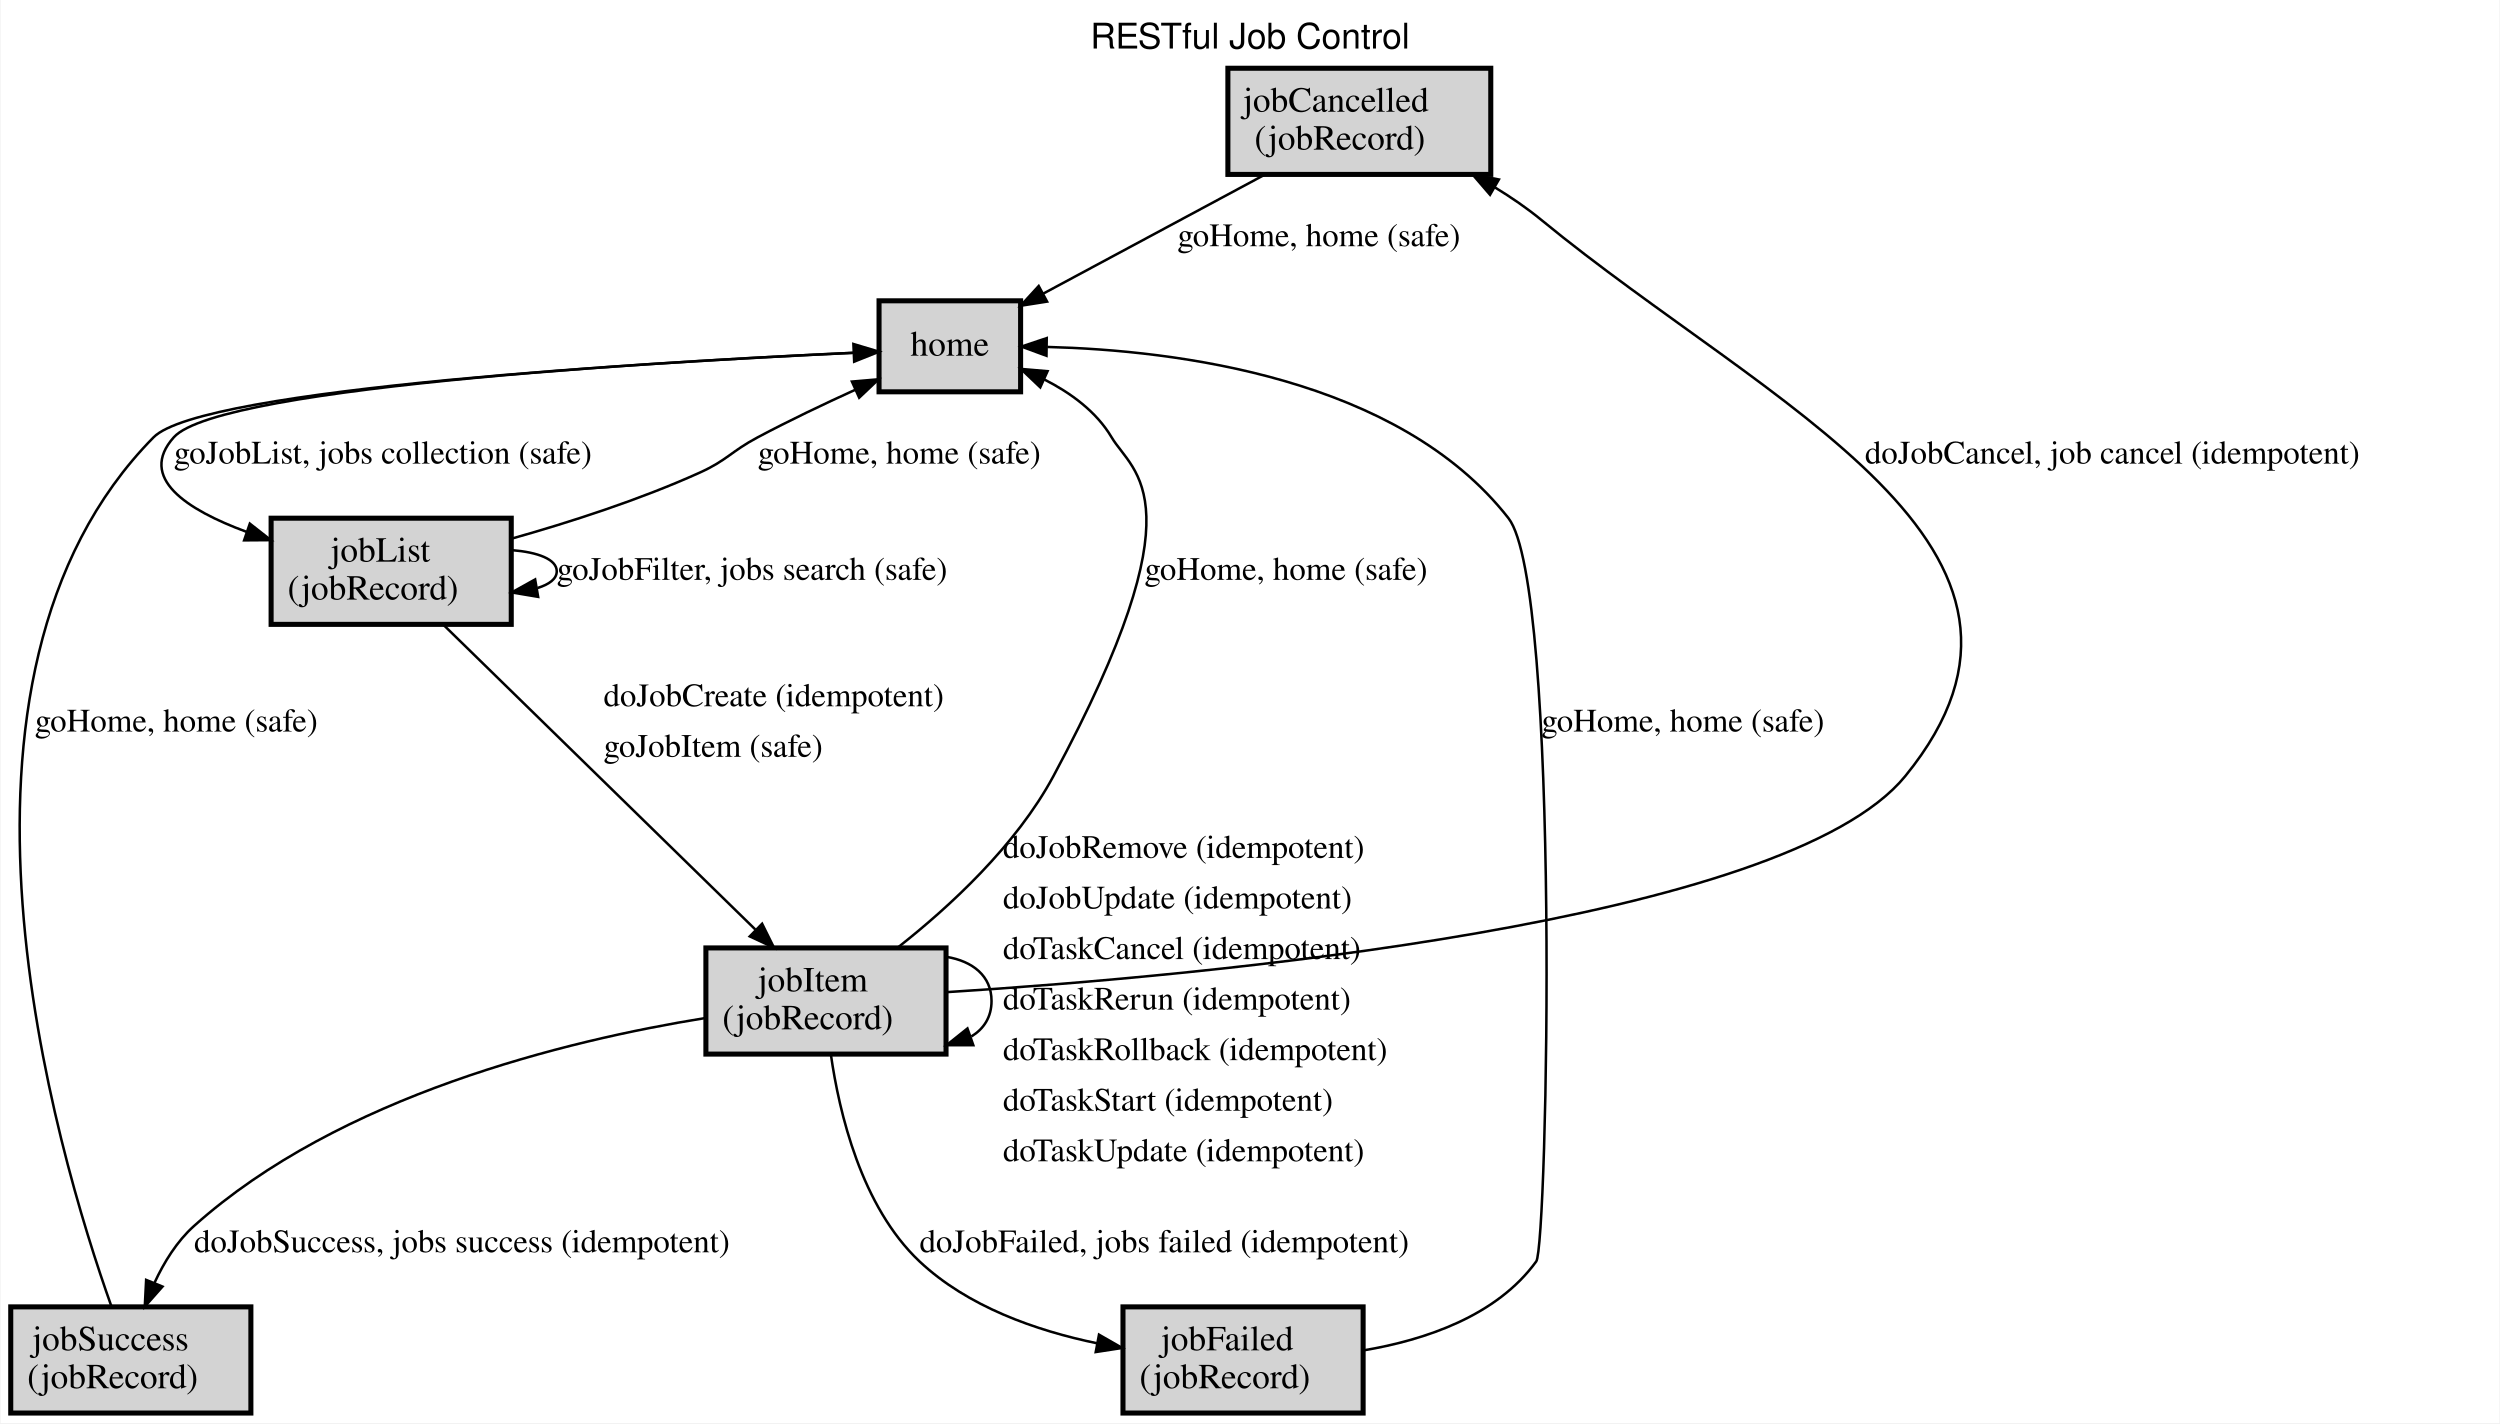
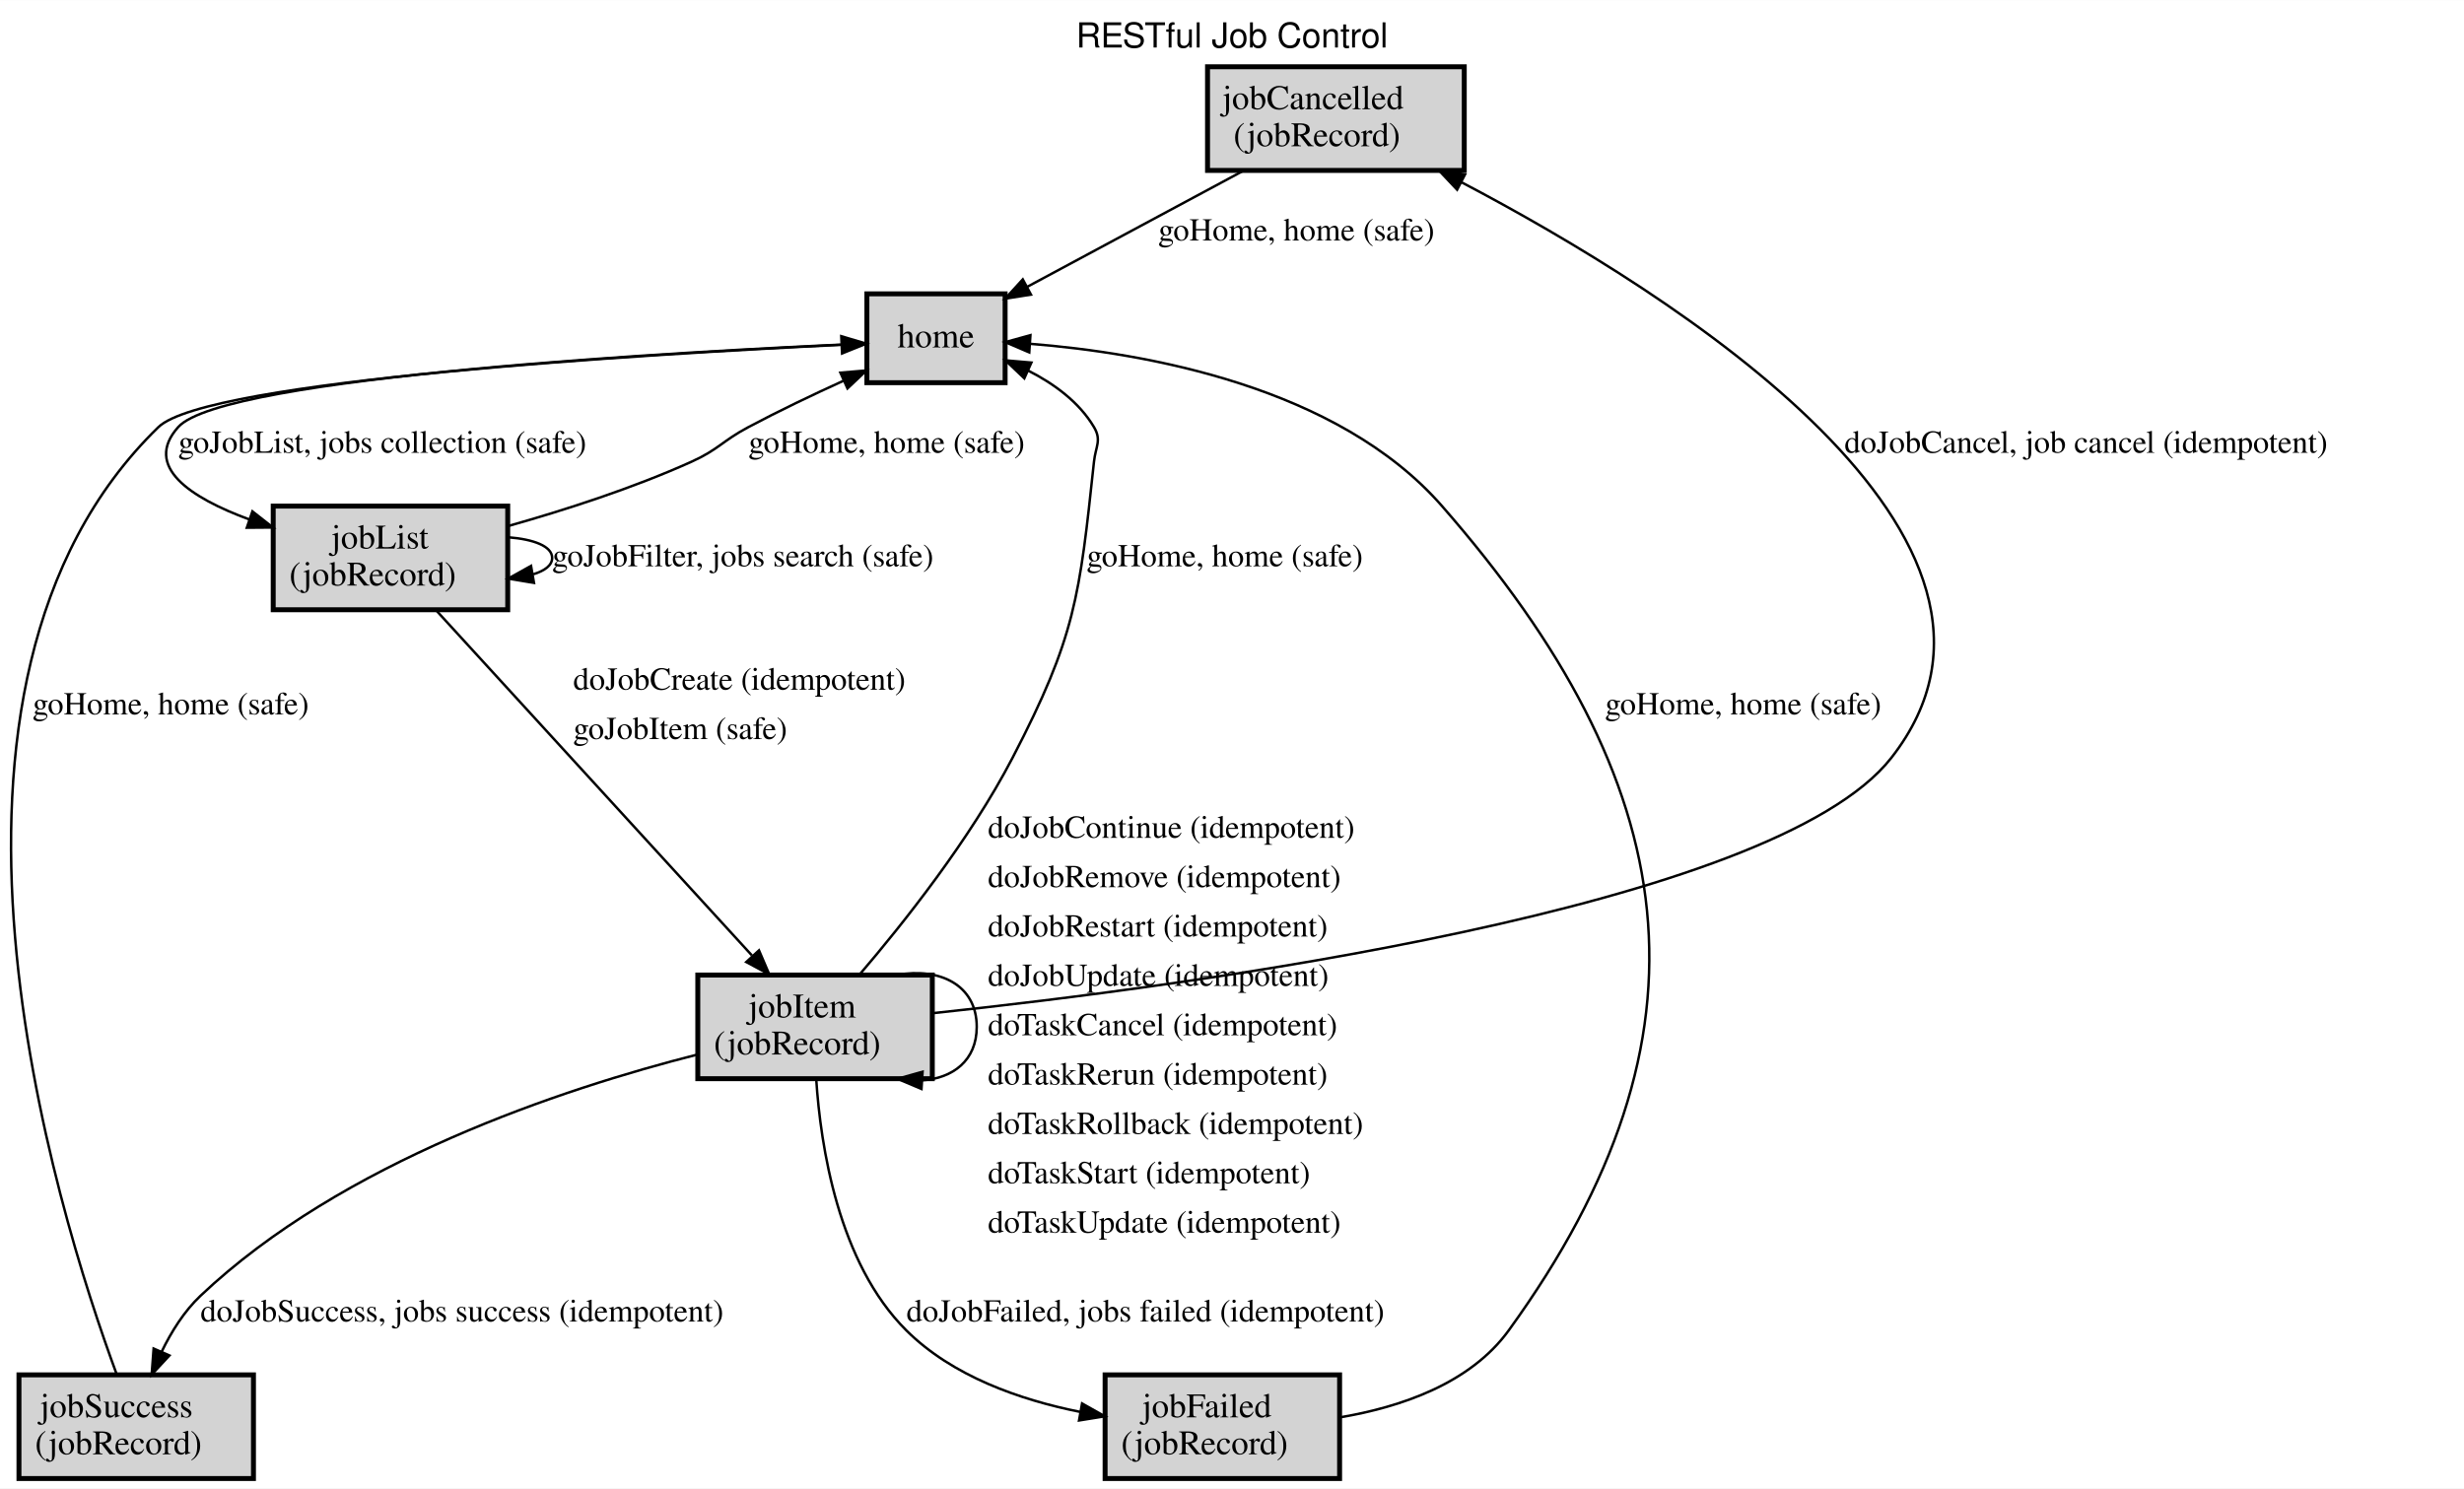
- <svg xmlns="http://www.w3.org/2000/svg" xmlns:xlink="http://www.w3.org/1999/xlink" width="989pt" height="563pt" viewBox="0.00 0.00 988.50 563.00">
-   <g id="graph0" class="graph" transform="scale(1 1) rotate(0) translate(4 559)">
+ <svg xmlns="http://www.w3.org/2000/svg" xmlns:xlink="http://www.w3.org/1999/xlink" width="998pt" height="603pt" viewBox="0.00 0.00 998.18 603.00">
+   <g id="graph0" class="graph" transform="scale(1 1) rotate(0) translate(4 599)">
    <g id="a_graph0">
      <a xlink:href="index.html" xlink:title="RESTful Job Control" target="_parent">
-         <polygon fill="white" stroke="transparent" points="-4,4 -4,-559 984.5,-559 984.5,4 -4,4" />
-         <text text-anchor="middle" x="490.25" y="-539.8" font-family="Helvetica,sans-Serif" font-size="14.00">RESTful Job Control</text>
+         <polygon fill="white" stroke="transparent" points="-4,4 -4,-599 994.18,-599 994.18,4 -4,4" />
+         <text text-anchor="middle" x="495.09" y="-579.8" font-family="Helvetica,sans-Serif" font-size="14.00">RESTful Job Control</text>
      </a>
    </g>
    <g id="node1" class="node">
      <g id="a_node1">
        <a xlink:href="docs/semantic.jobCancelled.html" xlink:title="&lt;TABLE&gt;" target="_parent">
-           <polygon fill="lightgray" stroke="black" stroke-width="2" points="585.5,-532 481.5,-532 481.5,-490 585.5,-490 585.5,-532" />
-           <text text-anchor="start" x="487.5" y="-514.8" font-family="Times,serif" font-size="14.00">jobCancelled</text>
-           <text text-anchor="start" x="492" y="-499.8" font-family="Times,serif" font-size="14.00">(jobRecord)</text>
+           <polygon fill="lightgray" stroke="black" stroke-width="2" points="589.18,-572 485.18,-572 485.18,-530 589.18,-530 589.18,-572" />
+           <text text-anchor="start" x="491.18" y="-554.8" font-family="Times,serif" font-size="14.00">jobCancelled</text>
+           <text text-anchor="start" x="495.68" y="-539.8" font-family="Times,serif" font-size="14.00">(jobRecord)</text>
        </a>
      </g>
    </g>
    <g id="node6" class="node">
      <g id="a_node6">
        <a xlink:href="docs/semantic.home.html" xlink:title="home" target="_parent">
-           <polygon fill="lightgray" stroke="black" stroke-width="2" points="399.5,-440 343.5,-440 343.5,-404 399.5,-404 399.5,-440" />
-           <text text-anchor="middle" x="371.5" y="-418.3" font-family="Times,serif" font-size="14.00">home</text>
+           <polygon fill="lightgray" stroke="black" stroke-width="2" points="403.18,-480 347.18,-480 347.18,-444 403.18,-444 403.18,-480" />
+           <text text-anchor="middle" x="375.18" y="-458.3" font-family="Times,serif" font-size="14.00">home</text>
        </a>
      </g>
    </g>
    <g id="edge2" class="edge">
      <g id="a_edge2">
        <a xlink:href="docs/safe.goHome.html" xlink:title="goHome, home (safe)" target="_parent">
-           <path fill="none" stroke="black" d="M495.93,-489.82C469.59,-475.68 434.55,-456.86 408.37,-442.8" />
-           <polygon fill="black" stroke="black" points="409.98,-439.69 399.51,-438.04 406.66,-445.86 409.98,-439.69" />
+           <path fill="none" stroke="black" d="M499.6,-529.82C473.26,-515.68 438.23,-496.86 412.05,-482.8" />
+           <polygon fill="black" stroke="black" points="413.65,-479.69 403.19,-478.04 410.34,-485.86 413.65,-479.69" />
        </a>
      </g>
      <g id="a_edge2-label">
        <a xlink:href="docs/safe.goHome.html" xlink:title="goHome, home (safe)" target="_parent">
-           <text text-anchor="start" x="461.5" y="-461.6" font-family="Times,serif" font-size="13.00">goHome, home (safe)</text>
+           <text text-anchor="start" x="465.18" y="-501.6" font-family="Times,serif" font-size="13.00">goHome, home (safe)</text>
        </a>
      </g>
    </g>
    <g id="node2" class="node">
      <g id="a_node2">
        <a xlink:href="docs/semantic.jobFailed.html" xlink:title="&lt;TABLE&gt;" target="_parent">
-           <polygon fill="lightgray" stroke="black" stroke-width="2" points="535,-42 440,-42 440,0 535,0 535,-42" />
-           <text text-anchor="start" x="455" y="-24.8" font-family="Times,serif" font-size="14.00">jobFailed</text>
-           <text text-anchor="start" x="446.5" y="-9.8" font-family="Times,serif" font-size="14.00">(jobRecord)</text>
+           <polygon fill="lightgray" stroke="black" stroke-width="2" points="538.68,-42 443.68,-42 443.68,0 538.68,0 538.68,-42" />
+           <text text-anchor="start" x="458.68" y="-24.8" font-family="Times,serif" font-size="14.00">jobFailed</text>
+           <text text-anchor="start" x="450.18" y="-9.8" font-family="Times,serif" font-size="14.00">(jobRecord)</text>
        </a>
      </g>
    </g>
    <g id="edge3" class="edge">
      <g id="a_edge3">
        <a xlink:href="docs/safe.goHome.html" xlink:title="goHome, home (safe)" target="_parent">
-           <path fill="none" stroke="black" d="M535.03,-24.77C559.71,-28.91 587.89,-38.46 603.5,-60 607.97,-66.17 613.22,-327.47 592.5,-354 549.06,-409.6 460.91,-420.42 410.05,-421.75" />
-           <polygon fill="black" stroke="black" points="409.73,-418.25 399.79,-421.9 409.84,-425.25 409.73,-418.25" />
+           <path fill="none" stroke="black" d="M538.71,-24.77C563.39,-28.91 591.57,-38.46 607.18,-60 694.57,-180.59 678.17,-281.85 580.18,-394 537.8,-442.5 459.83,-456.07 413.23,-459.76" />
+           <polygon fill="black" stroke="black" points="412.96,-456.27 403.22,-460.43 413.43,-463.25 412.96,-456.27" />
        </a>
      </g>
      <g id="a_edge3-label">
        <a xlink:href="docs/safe.goHome.html" xlink:title="goHome, home (safe)" target="_parent">
-           <text text-anchor="start" x="605.5" y="-269.6" font-family="Times,serif" font-size="13.00">goHome, home (safe)</text>
+           <text text-anchor="start" x="646.18" y="-309.6" font-family="Times,serif" font-size="13.00">goHome, home (safe)</text>
        </a>
      </g>
    </g>
    <g id="node3" class="node">
      <g id="a_node3">
        <a xlink:href="docs/semantic.jobItem.html" xlink:title="&lt;TABLE&gt;" target="_parent">
-           <polygon fill="lightgray" stroke="black" stroke-width="2" points="370,-184 275,-184 275,-142 370,-142 370,-184" />
-           <text text-anchor="start" x="295.5" y="-166.8" font-family="Times,serif" font-size="14.00">jobItem</text>
-           <text text-anchor="start" x="281.5" y="-151.8" font-family="Times,serif" font-size="14.00">(jobRecord)</text>
+           <polygon fill="lightgray" stroke="black" stroke-width="2" points="373.68,-204 278.68,-204 278.68,-162 373.68,-162 373.68,-204" />
+           <text text-anchor="start" x="299.18" y="-186.8" font-family="Times,serif" font-size="14.00">jobItem</text>
+           <text text-anchor="start" x="285.18" y="-171.8" font-family="Times,serif" font-size="14.00">(jobRecord)</text>
        </a>
      </g>
    </g>
    <g id="edge5" class="edge">
      <g id="a_edge5">
        <a xlink:href="docs/idempotent.doJobCancel.html" xlink:title="doJobCancel, job cancel (idempotent)" target="_parent">
-           <path fill="none" stroke="black" d="M370.27,-166.51C471.46,-172.93 702.04,-193.77 749.5,-252 823.32,-342.59 695.77,-397.78 605.5,-472 599.87,-476.63 593.59,-480.93 587.14,-484.86" />
-           <polygon fill="black" stroke="black" points="585.21,-481.94 578.3,-489.97 588.71,-488 585.21,-481.94" />
+           <path fill="none" stroke="black" d="M373.9,-188.55C476.83,-199.45 714.3,-230.82 762.18,-292 831.79,-380.96 673.99,-480.05 588.11,-525.18" />
+           <polygon fill="black" stroke="black" points="586.28,-522.19 579.02,-529.9 589.51,-528.4 586.28,-522.19" />
        </a>
      </g>
      <g id="a_edge5-label">
        <a xlink:href="docs/idempotent.doJobCancel.html" xlink:title="doJobCancel, job cancel (idempotent)" target="_parent">
-           <text text-anchor="start" x="733.5" y="-375.6" font-family="Times,serif" font-size="13.00">doJobCancel, job cancel (idempotent)</text>
+           <text text-anchor="start" x="743.18" y="-415.6" font-family="Times,serif" font-size="13.00">doJobCancel, job cancel (idempotent)</text>
        </a>
      </g>
    </g>
    <g id="edge6" class="edge">
      <g id="a_edge6">
        <a xlink:href="docs/idempotent.doJobFailed.html" xlink:title="doJobFailed, jobs failed (idempotent)" target="_parent">
-           <path fill="none" stroke="black" d="M324.45,-141.82C327.73,-118.85 336.47,-81.7 359.5,-60 378.48,-42.12 405.5,-32.61 429.82,-27.58" />
-           <polygon fill="black" stroke="black" points="430.51,-31.01 439.7,-25.74 429.22,-24.13 430.51,-31.01" />
+           <path fill="none" stroke="black" d="M326.66,-161.75C328.42,-134.83 335.55,-87.46 363.18,-60 381.81,-41.47 409.05,-31.9 433.61,-26.99" />
+           <polygon fill="black" stroke="black" points="434.35,-30.41 443.58,-25.21 433.12,-23.52 434.35,-30.41" />
        </a>
      </g>
      <g id="a_edge6-label">
        <a xlink:href="docs/idempotent.doJobFailed.html" xlink:title="doJobFailed, jobs failed (idempotent)" target="_parent">
-           <text text-anchor="start" x="359.5" y="-63.6" font-family="Times,serif" font-size="13.00">doJobFailed, jobs failed (idempotent)</text>
+           <text text-anchor="start" x="363.18" y="-63.6" font-family="Times,serif" font-size="13.00">doJobFailed, jobs failed (idempotent)</text>
        </a>
      </g>
    </g>
    <g id="edge7" class="edge">
-       <path fill="none" stroke="black" d="M370.19,-180.47C380.51,-178.76 388,-172.94 388,-163 388,-156.63 384.93,-151.96 380.01,-148.97" />
-       <polygon fill="black" stroke="black" points="380.79,-145.53 370.19,-145.53 378.47,-152.14 380.79,-145.53" />
+       <path fill="none" stroke="black" d="M359.54,-204.05C376.48,-207.12 391.68,-200.11 391.68,-183 391.68,-169.37 382.03,-162.15 369.54,-161.33" />
+       <polygon fill="black" stroke="black" points="369.3,-157.84 359.54,-161.95 369.74,-164.82 369.3,-157.84" />
      <g id="a_edge7_0">
+         <a xlink:href="docs/idempotent.doJobContinue.html" xlink:title="&lt;TABLE&gt;">
+           <text text-anchor="start" x="396.18" y="-259.6" font-family="Times,serif" font-size="13.00">doJobContinue (idempotent)</text>
+         </a>
+       </g>
+       <g id="a_edge7_1">
        <a xlink:href="docs/idempotent.doJobRemove.html" xlink:title="&lt;TABLE&gt;">
-           <text text-anchor="start" x="392.5" y="-219.6" font-family="Times,serif" font-size="13.00">doJobRemove (idempotent)</text>
-         </a>
-       </g>
-       <g id="a_edge7_1">
+           <text text-anchor="start" x="396.18" y="-239.6" font-family="Times,serif" font-size="13.00">doJobRemove (idempotent)</text>
+         </a>
+       </g>
+       <g id="a_edge7_2">
+         <a xlink:href="docs/idempotent.doJobRestart.html" xlink:title="&lt;TABLE&gt;">
+           <text text-anchor="start" x="396.18" y="-219.6" font-family="Times,serif" font-size="13.00">doJobRestart (idempotent)</text>
+         </a>
+       </g>
+       <g id="a_edge7_3">
        <a xlink:href="docs/idempotent.doJobUpdate.html" xlink:title="&lt;TABLE&gt;">
-           <text text-anchor="start" x="392.5" y="-199.6" font-family="Times,serif" font-size="13.00">doJobUpdate (idempotent)</text>
-         </a>
-       </g>
-       <g id="a_edge7_2">
+           <text text-anchor="start" x="396.18" y="-199.6" font-family="Times,serif" font-size="13.00">doJobUpdate (idempotent)</text>
+         </a>
+       </g>
+       <g id="a_edge7_4">
        <a xlink:href="docs/idempotent.doTaskCancel.html" xlink:title="&lt;TABLE&gt;">
-           <text text-anchor="start" x="392.5" y="-179.6" font-family="Times,serif" font-size="13.00">doTaskCancel (idempotent)</text>
-         </a>
-       </g>
-       <g id="a_edge7_3">
+           <text text-anchor="start" x="396.18" y="-179.6" font-family="Times,serif" font-size="13.00">doTaskCancel (idempotent)</text>
+         </a>
+       </g>
+       <g id="a_edge7_5">
        <a xlink:href="docs/idempotent.doTaskRerun.html" xlink:title="&lt;TABLE&gt;">
-           <text text-anchor="start" x="392.5" y="-159.6" font-family="Times,serif" font-size="13.00">doTaskRerun (idempotent)</text>
-         </a>
-       </g>
-       <g id="a_edge7_4">
+           <text text-anchor="start" x="396.18" y="-159.6" font-family="Times,serif" font-size="13.00">doTaskRerun (idempotent)</text>
+         </a>
+       </g>
+       <g id="a_edge7_6">
        <a xlink:href="docs/idempotent.doTaskRollback.html" xlink:title="&lt;TABLE&gt;">
-           <text text-anchor="start" x="392.5" y="-139.6" font-family="Times,serif" font-size="13.00">doTaskRollback (idempotent)</text>
-         </a>
-       </g>
-       <g id="a_edge7_5">
+           <text text-anchor="start" x="396.18" y="-139.6" font-family="Times,serif" font-size="13.00">doTaskRollback (idempotent)</text>
+         </a>
+       </g>
+       <g id="a_edge7_7">
        <a xlink:href="docs/idempotent.doTaskStart.html" xlink:title="&lt;TABLE&gt;">
-           <text text-anchor="start" x="392.5" y="-119.6" font-family="Times,serif" font-size="13.00">doTaskStart (idempotent)</text>
-         </a>
-       </g>
-       <g id="a_edge7_6">
+           <text text-anchor="start" x="396.18" y="-119.6" font-family="Times,serif" font-size="13.00">doTaskStart (idempotent)</text>
+         </a>
+       </g>
+       <g id="a_edge7_8">
        <a xlink:href="docs/idempotent.doTaskUpdate.html" xlink:title="&lt;TABLE&gt;">
-           <text text-anchor="start" x="392.5" y="-99.6" font-family="Times,serif" font-size="13.00">doTaskUpdate (idempotent)</text>
+           <text text-anchor="start" x="396.18" y="-99.6" font-family="Times,serif" font-size="13.00">doTaskUpdate (idempotent)</text>
        </a>
      </g>
    </g>
    <g id="node5" class="node">
      <g id="a_node5">
        <a xlink:href="docs/semantic.jobSuccess.html" xlink:title="&lt;TABLE&gt;" target="_parent">
-           <polygon fill="lightgray" stroke="black" stroke-width="2" points="95,-42 0,-42 0,0 95,0 95,-42" />
-           <text text-anchor="start" x="8.5" y="-24.8" font-family="Times,serif" font-size="14.00">jobSuccess</text>
-           <text text-anchor="start" x="6.5" y="-9.8" font-family="Times,serif" font-size="14.00">(jobRecord)</text>
+           <polygon fill="lightgray" stroke="black" stroke-width="2" points="98.68,-42 3.68,-42 3.68,0 98.68,0 98.68,-42" />
+           <text text-anchor="start" x="12.18" y="-24.8" font-family="Times,serif" font-size="14.00">jobSuccess</text>
+           <text text-anchor="start" x="10.18" y="-9.8" font-family="Times,serif" font-size="14.00">(jobRecord)</text>
        </a>
      </g>
    </g>
    <g id="edge8" class="edge">
      <g id="a_edge8">
        <a xlink:href="docs/idempotent.doJobSuccess.html" xlink:title="doJobSuccess, jobs success (idempotent)" target="_parent">
-           <path fill="none" stroke="black" d="M274.6,-156.24C219.75,-147.36 130.08,-125.58 72.5,-74 65.74,-67.95 60.64,-59.67 56.86,-51.5" />
-           <polygon fill="black" stroke="black" points="60.04,-50.03 53.02,-42.09 53.56,-52.67 60.04,-50.03" />
+           <path fill="none" stroke="black" d="M278.51,-171.78C223.93,-157.93 134.65,-128.43 77.18,-74 70.59,-67.76 65.43,-59.5 61.5,-51.4" />
+           <polygon fill="black" stroke="black" points="64.64,-49.86 57.44,-42.1 58.23,-52.66 64.64,-49.86" />
        </a>
      </g>
      <g id="a_edge8-label">
        <a xlink:href="docs/idempotent.doJobSuccess.html" xlink:title="doJobSuccess, jobs success (idempotent)" target="_parent">
-           <text text-anchor="start" x="72.5" y="-63.6" font-family="Times,serif" font-size="13.00">doJobSuccess, jobs success (idempotent)</text>
+           <text text-anchor="start" x="77.18" y="-63.6" font-family="Times,serif" font-size="13.00">doJobSuccess, jobs success (idempotent)</text>
        </a>
      </g>
    </g>
    <g id="edge4" class="edge">
      <g id="a_edge4">
        <a xlink:href="docs/safe.goHome.html" xlink:title="goHome, home (safe)" target="_parent">
-           <path fill="none" stroke="black" d="M350.98,-184.21C371.36,-200.24 397.71,-224.47 412.5,-252 471.27,-361.39 444.06,-371.57 435.5,-386 429.46,-396.19 419.28,-403.61 408.8,-408.92" />
-           <polygon fill="black" stroke="black" points="407.28,-405.76 399.6,-413.06 410.16,-412.15 407.28,-405.76" />
+           <path fill="none" stroke="black" d="M344.22,-204.2C362,-224.97 388.95,-258.88 406.18,-292 431.7,-341.07 433.29,-357 439.18,-412 439.84,-418.19 442.35,-420.65 439.18,-426 433.13,-436.19 422.95,-443.61 412.47,-448.92" />
+           <polygon fill="black" stroke="black" points="410.96,-445.76 403.28,-453.06 413.83,-452.15 410.96,-445.76" />
        </a>
      </g>
      <g id="a_edge4-label">
        <a xlink:href="docs/safe.goHome.html" xlink:title="goHome, home (safe)" target="_parent">
-           <text text-anchor="start" x="448.5" y="-329.6" font-family="Times,serif" font-size="13.00">goHome, home (safe)</text>
+           <text text-anchor="start" x="436.18" y="-369.6" font-family="Times,serif" font-size="13.00">goHome, home (safe)</text>
        </a>
      </g>
    </g>
    <g id="node4" class="node">
      <g id="a_node4">
        <a xlink:href="docs/semantic.jobList.html" xlink:title="&lt;TABLE&gt;" target="_parent">
-           <polygon fill="lightgray" stroke="black" stroke-width="2" points="198,-354 103,-354 103,-312 198,-312 198,-354" />
-           <text text-anchor="start" x="126.5" y="-336.8" font-family="Times,serif" font-size="14.00">jobList</text>
-           <text text-anchor="start" x="109.5" y="-321.8" font-family="Times,serif" font-size="14.00">(jobRecord)</text>
+           <polygon fill="lightgray" stroke="black" stroke-width="2" points="201.68,-394 106.68,-394 106.68,-352 201.68,-352 201.68,-394" />
+           <text text-anchor="start" x="130.18" y="-376.8" font-family="Times,serif" font-size="14.00">jobList</text>
+           <text text-anchor="start" x="113.18" y="-361.8" font-family="Times,serif" font-size="14.00">(jobRecord)</text>
        </a>
      </g>
    </g>
    <g id="edge10" class="edge">
-       <path fill="none" stroke="black" d="M171.25,-311.74C202.06,-281.63 260,-225.04 294.54,-191.31" />
-       <polygon fill="black" stroke="black" points="297.24,-193.57 301.95,-184.08 292.35,-188.56 297.24,-193.57" />
-       <g id="a_edge10_7">
+       <path fill="none" stroke="black" d="M172.58,-351.88C203.41,-318.19 265.53,-250.28 300.59,-211.96" />
+       <polygon fill="black" stroke="black" points="303.47,-214 307.64,-204.26 298.31,-209.27 303.47,-214" />
+       <g id="a_edge10_9">
        <a xlink:href="docs/idempotent.doJobCreate.html" xlink:title="&lt;TABLE&gt;">
-           <text text-anchor="start" x="234.5" y="-279.6" font-family="Times,serif" font-size="13.00">doJobCreate (idempotent)</text>
-         </a>
-       </g>
-       <g id="a_edge10_8">
+           <text text-anchor="start" x="228.18" y="-319.6" font-family="Times,serif" font-size="13.00">doJobCreate (idempotent)</text>
+         </a>
+       </g>
+       <g id="a_edge10_10">
        <a xlink:href="docs/safe.goJobItem.html" xlink:title="&lt;TABLE&gt;">
-           <text text-anchor="start" x="234.5" y="-259.6" font-family="Times,serif" font-size="13.00">goJobItem (safe)</text>
+           <text text-anchor="start" x="228.18" y="-299.6" font-family="Times,serif" font-size="13.00">goJobItem (safe)</text>
        </a>
      </g>
    </g>
    <g id="edge11" class="edge">
      <g id="a_edge11">
        <a xlink:href="docs/safe.goJobFilter.html" xlink:title="goJobFilter, jobs search (safe)" target="_parent">
-           <path fill="none" stroke="black" d="M198.19,-341.37C208.51,-340.55 216,-337.76 216,-333 216,-330.02 213.08,-327.82 208.36,-326.38" />
-           <polygon fill="black" stroke="black" points="208.64,-322.88 198.19,-324.63 207.45,-329.78 208.64,-322.88" />
+           <path fill="none" stroke="black" d="M201.87,-381.37C212.19,-380.55 219.68,-377.76 219.68,-373 219.68,-370.02 216.75,-367.82 212.04,-366.38" />
+           <polygon fill="black" stroke="black" points="212.32,-362.88 201.87,-364.63 211.13,-369.78 212.32,-362.88" />
        </a>
      </g>
      <g id="a_edge11-label">
        <a xlink:href="docs/safe.goJobFilter.html" xlink:title="goJobFilter, jobs search (safe)" target="_parent">
-           <text text-anchor="start" x="216" y="-329.6" font-family="Times,serif" font-size="13.00">goJobFilter, jobs search (safe)</text>
+           <text text-anchor="start" x="219.68" y="-369.6" font-family="Times,serif" font-size="13.00">goJobFilter, jobs search (safe)</text>
        </a>
      </g>
    </g>
    <g id="edge9" class="edge">
      <g id="a_edge9">
        <a xlink:href="docs/safe.goHome.html" xlink:title="goHome, home (safe)" target="_parent">
-           <path fill="none" stroke="black" d="M198.13,-345.91C221.1,-352.38 248.75,-361.27 272.5,-372 283.41,-376.93 284.94,-380.38 295.5,-386 307.86,-392.58 321.7,-399.17 334.14,-404.83" />
-           <polygon fill="black" stroke="black" points="332.77,-408.05 343.33,-408.96 335.64,-401.67 332.77,-408.05" />
+           <path fill="none" stroke="black" d="M201.81,-385.91C224.77,-392.38 252.42,-401.27 276.18,-412 287.08,-416.93 288.61,-420.38 299.18,-426 311.54,-432.58 325.37,-439.17 337.81,-444.83" />
+           <polygon fill="black" stroke="black" points="336.45,-448.05 347.01,-448.96 339.32,-441.67 336.45,-448.05" />
        </a>
      </g>
      <g id="a_edge9-label">
        <a xlink:href="docs/safe.goHome.html" xlink:title="goHome, home (safe)" target="_parent">
-           <text text-anchor="start" x="295.5" y="-375.6" font-family="Times,serif" font-size="13.00">goHome, home (safe)</text>
+           <text text-anchor="start" x="299.18" y="-415.6" font-family="Times,serif" font-size="13.00">goHome, home (safe)</text>
        </a>
      </g>
    </g>
    <g id="edge12" class="edge">
      <g id="a_edge12">
        <a xlink:href="docs/safe.goHome.html" xlink:title="goHome, home (safe)" target="_parent">
-           <path fill="none" stroke="black" d="M39.86,-42.11C17.97,-103.58 -37.64,-290.62 56.5,-386 75.64,-405.4 253.79,-415.73 333.39,-419.42" />
-           <polygon fill="black" stroke="black" points="333.35,-422.92 343.49,-419.87 333.66,-415.92 333.35,-422.92" />
+           <path fill="none" stroke="black" d="M43.3,-42.14C18.85,-108.38 -47.8,-321.18 60.18,-426 79.71,-444.96 257.23,-455.52 336.84,-459.34" />
+           <polygon fill="black" stroke="black" points="336.8,-462.84 346.95,-459.81 337.13,-455.85 336.8,-462.84" />
        </a>
      </g>
      <g id="a_edge12-label">
        <a xlink:href="docs/safe.goHome.html" xlink:title="goHome, home (safe)" target="_parent">
-           <text text-anchor="start" x="9.5" y="-269.6" font-family="Times,serif" font-size="13.00">goHome, home (safe)</text>
+           <text text-anchor="start" x="9.18" y="-309.6" font-family="Times,serif" font-size="13.00">goHome, home (safe)</text>
        </a>
      </g>
    </g>
    <g id="edge1" class="edge">
      <g id="a_edge1">
        <a xlink:href="docs/safe.goJobList.html" xlink:title="goJobList, jobs collection (safe)" target="_parent">
-           <path fill="none" stroke="black" d="M343.31,-419.89C270.93,-416.74 82.92,-406.64 64.5,-386 50.24,-370.03 69.41,-357.42 93.24,-348.62" />
-           <polygon fill="black" stroke="black" points="94.58,-351.86 102.91,-345.32 92.32,-345.24 94.58,-351.86" />
+           <path fill="none" stroke="black" d="M346.99,-459.89C274.61,-456.74 86.59,-446.64 68.18,-426 53.92,-410.03 73.09,-397.42 96.92,-388.62" />
+           <polygon fill="black" stroke="black" points="98.25,-391.86 106.59,-385.32 95.99,-385.24 98.25,-391.86" />
        </a>
      </g>
      <g id="a_edge1-label">
        <a xlink:href="docs/safe.goJobList.html" xlink:title="goJobList, jobs collection (safe)" target="_parent">
-           <text text-anchor="start" x="64.5" y="-375.6" font-family="Times,serif" font-size="13.00">goJobList, jobs collection (safe)</text>
+           <text text-anchor="start" x="68.18" y="-415.6" font-family="Times,serif" font-size="13.00">goJobList, jobs collection (safe)</text>
        </a>
      </g>
    </g>
  </g>
</svg>
